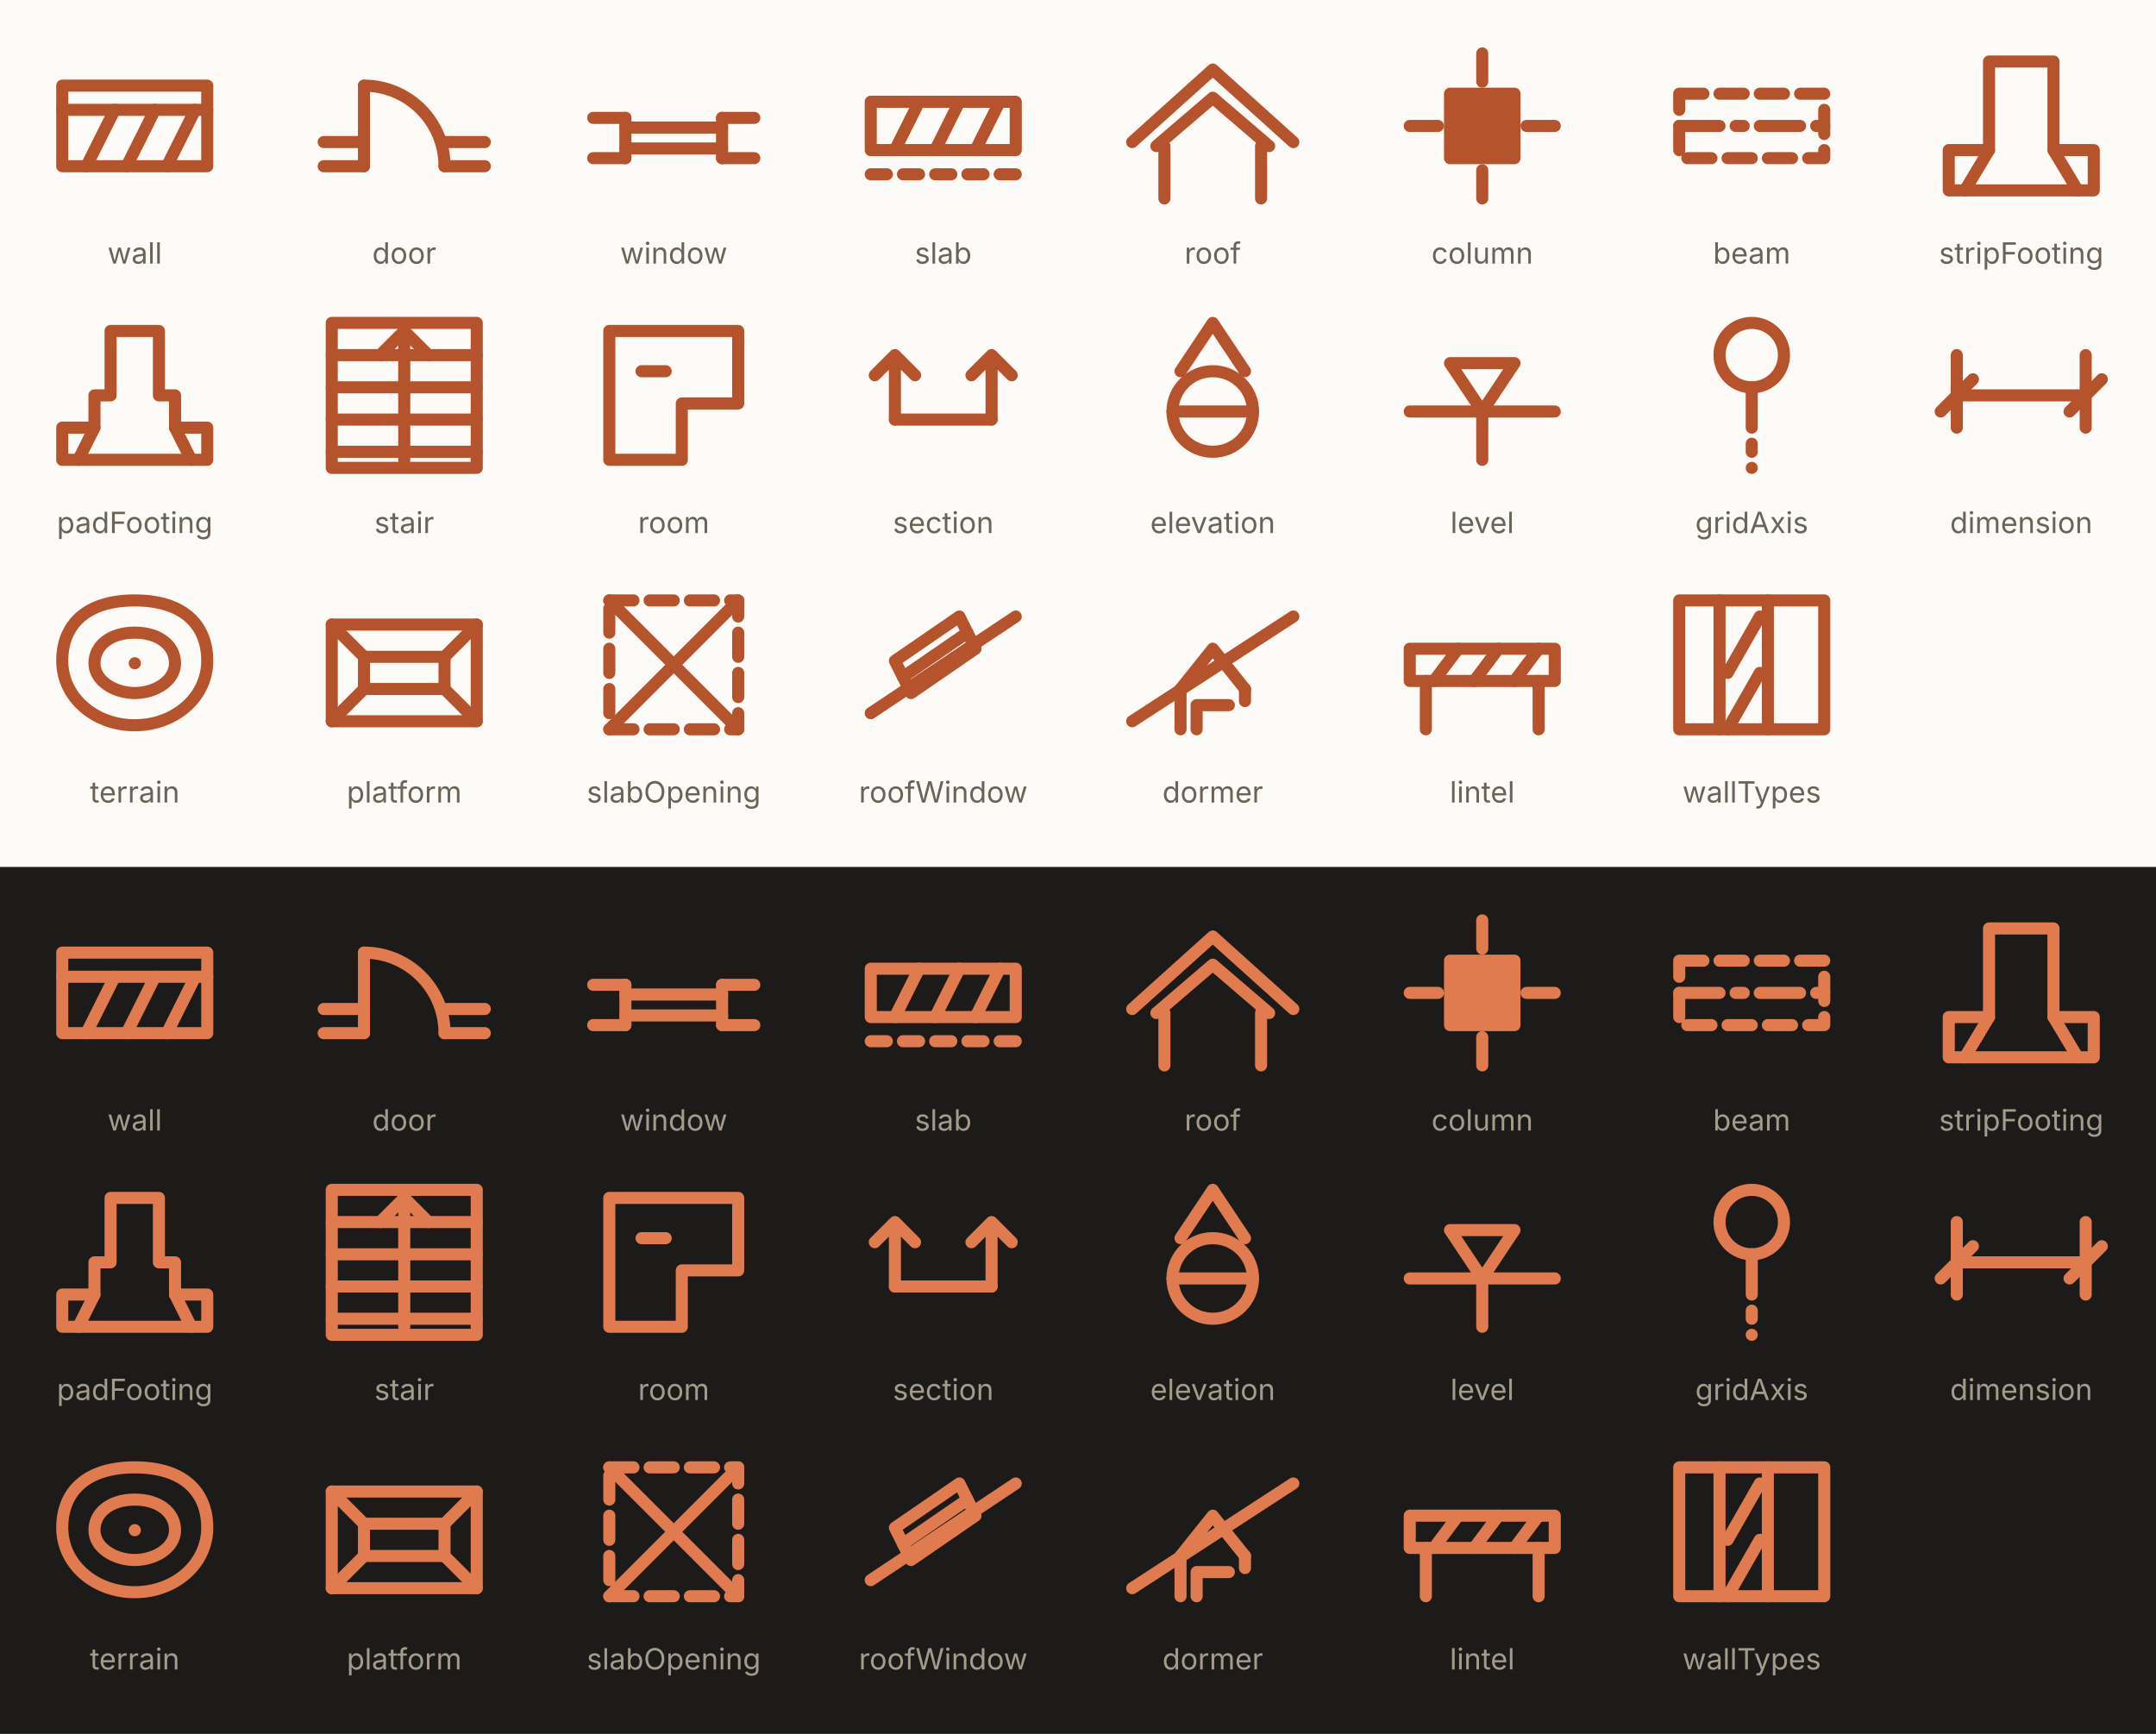
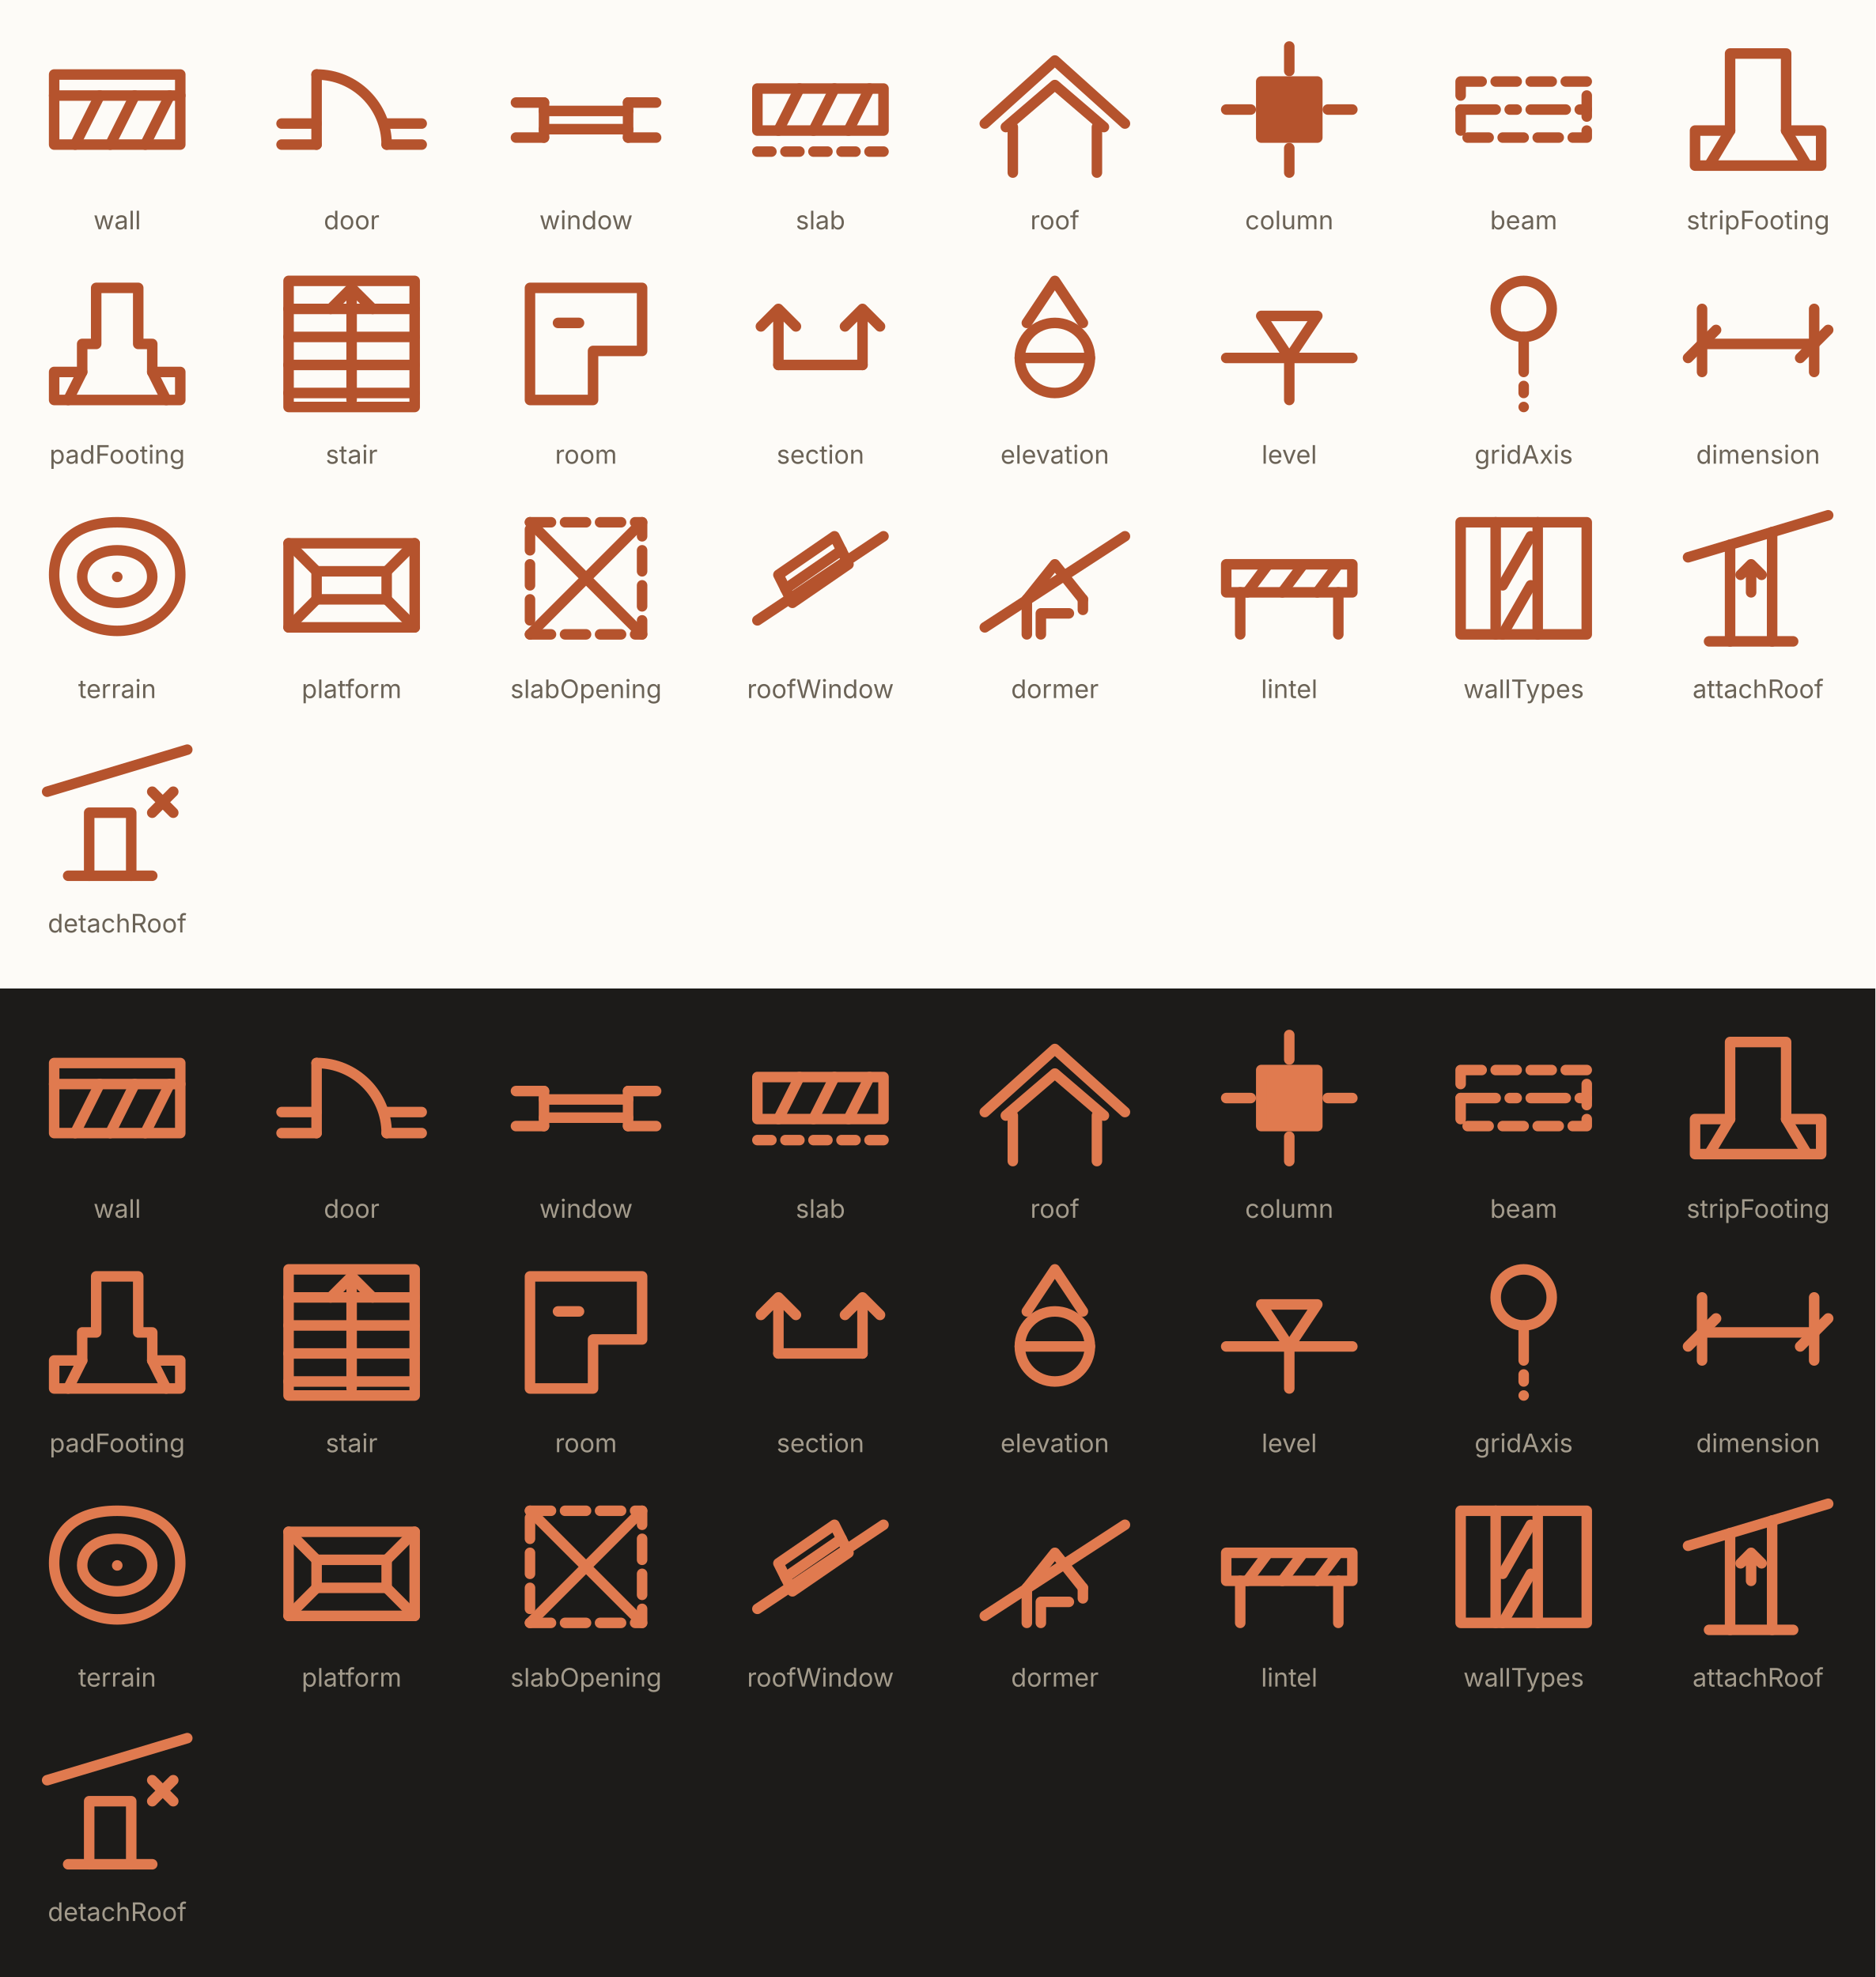
- <svg xmlns="http://www.w3.org/2000/svg" width="736" height="592" font-family="Inter, system-ui, sans-serif" font-size="10">
-   <rect x="0" y="0" width="736" height="296" fill="#fdfbf7" />
+ <svg xmlns="http://www.w3.org/2000/svg" width="736" height="776" font-family="Inter, system-ui, sans-serif" font-size="10">
+   <rect x="0" y="0" width="736" height="388" fill="#fdfbf7" />
  <g transform="translate(13 10) scale(2.75)" fill="none" color="#b5532d" stroke="#b5532d" stroke-width="1.5" stroke-linecap="round" stroke-linejoin="round">
    <rect x="3" y="7" width="18" height="10" />
    <path d="M3 10h18" />
    <path d="M6 17l3.5-7M11 17l3.5-7M16 17l3.5-7" />
  </g>
  <text x="46" y="90" text-anchor="middle" fill="#6b6357">wall</text>
  <g transform="translate(105 10) scale(2.75)" fill="none" color="#b5532d" stroke="#b5532d" stroke-width="1.5" stroke-linecap="round" stroke-linejoin="round">
    <path d="M2 14h5M2 17h5M17 14h5M17 17h5" />
    <path d="M7 17V7" />
    <path d="M7 7a10 10 0 0 1 10 10" />
  </g>
  <text x="138" y="90" text-anchor="middle" fill="#6b6357">door</text>
  <g transform="translate(197 10) scale(2.75)" fill="none" color="#b5532d" stroke="#b5532d" stroke-width="1.5" stroke-linecap="round" stroke-linejoin="round">
    <path d="M2 11h4M2 16h4M18 11h4M18 16h4" />
    <path d="M6 11v5M18 11v5" />
    <path d="M6 12.2h12M6 14.8h12" />
  </g>
  <text x="230" y="90" text-anchor="middle" fill="#6b6357">window</text>
  <g transform="translate(289 10) scale(2.75)" fill="none" color="#b5532d" stroke="#b5532d" stroke-width="1.5" stroke-linecap="round" stroke-linejoin="round">
    <rect x="3" y="9" width="18" height="6" />
    <path d="M6 15l3-6M11 15l3-6M16 15l3-6" />
    <path d="M3 18h18" stroke-dasharray="2 2" />
  </g>
  <text x="322" y="90" text-anchor="middle" fill="#6b6357">slab</text>
  <g transform="translate(381 10) scale(2.75)" fill="none" color="#b5532d" stroke="#b5532d" stroke-width="1.5" stroke-linecap="round" stroke-linejoin="round">
    <path d="M2 14L12 5l10 9" />
    <path d="M5 14.5L12 8.5l7 6" />
    <path d="M6 14.5V21M18 14.5V21" />
  </g>
  <text x="414" y="90" text-anchor="middle" fill="#6b6357">roof</text>
  <g transform="translate(473 10) scale(2.75)" fill="none" color="#b5532d" stroke="#b5532d" stroke-width="1.5" stroke-linecap="round" stroke-linejoin="round">
    <rect x="8" y="8" width="8" height="8" fill="currentColor" />
    <path d="M12 3v3.5M12 17.5V21M3 12h3.5M17.5 12H21" />
  </g>
  <text x="506" y="90" text-anchor="middle" fill="#6b6357">column</text>
  <g transform="translate(565 10) scale(2.75)" fill="none" color="#b5532d" stroke="#b5532d" stroke-width="1.5" stroke-linecap="round" stroke-linejoin="round">
    <rect x="3" y="8" width="18" height="8" stroke-dasharray="3 2" />
    <path d="M3 12h18" stroke-dasharray="5 2 1 2" />
  </g>
  <text x="598" y="90" text-anchor="middle" fill="#6b6357">beam</text>
  <g transform="translate(657 10) scale(2.75)" fill="none" color="#b5532d" stroke="#b5532d" stroke-width="1.5" stroke-linecap="round" stroke-linejoin="round">
    <path d="M3 20h18v-5h-5V4h-8v11H3z" />
    <path d="M5 20l3-5M19 20l-3-5" />
  </g>
  <text x="690" y="90" text-anchor="middle" fill="#6b6357">stripFooting</text>
  <g transform="translate(13 102) scale(2.75)" fill="none" color="#b5532d" stroke="#b5532d" stroke-width="1.5" stroke-linecap="round" stroke-linejoin="round">
    <path d="M3 20h18v-4h-4v-4h-2V4h-6v8H7v4H3z" />
    <path d="M5 20l2-4M19 20l-2-4" />
  </g>
  <text x="46" y="182" text-anchor="middle" fill="#6b6357">padFooting</text>
  <g transform="translate(105 102) scale(2.75)" fill="none" color="#b5532d" stroke="#b5532d" stroke-width="1.5" stroke-linecap="round" stroke-linejoin="round">
    <rect x="3" y="3" width="18" height="18" />
    <path d="M3 7h18M3 11h18M3 15h18M3 19h18" />
    <path d="M12 20V4" />
    <path d="M9 7l3-3 3 3" />
  </g>
  <text x="138" y="182" text-anchor="middle" fill="#6b6357">stair</text>
  <g transform="translate(197 102) scale(2.75)" fill="none" color="#b5532d" stroke="#b5532d" stroke-width="1.5" stroke-linecap="round" stroke-linejoin="round">
    <path d="M4 4h16v9h-7v7H4z" />
    <path d="M8 9h3" />
  </g>
  <text x="230" y="182" text-anchor="middle" fill="#6b6357">room</text>
  <g transform="translate(289 102) scale(2.75)" fill="none" color="#b5532d" stroke="#b5532d" stroke-width="1.5" stroke-linecap="round" stroke-linejoin="round">
    <path d="M6 15h12" />
    <path d="M6 15V7M3.5 9.5L6 7l2.5 2.5" />
    <path d="M18 15V7M15.5 9.5L18 7l2.5 2.5" />
  </g>
  <text x="322" y="182" text-anchor="middle" fill="#6b6357">section</text>
  <g transform="translate(381 102) scale(2.75)" fill="none" color="#b5532d" stroke="#b5532d" stroke-width="1.5" stroke-linecap="round" stroke-linejoin="round">
    <circle cx="12" cy="14" r="5" />
    <path d="M7 14h10" />
    <path d="M8 9l4-6 4 6" />
  </g>
  <text x="414" y="182" text-anchor="middle" fill="#6b6357">elevation</text>
  <g transform="translate(473 102) scale(2.75)" fill="none" color="#b5532d" stroke="#b5532d" stroke-width="1.5" stroke-linecap="round" stroke-linejoin="round">
    <path d="M3 14h18" />
    <path d="M8 8h8l-4 6z" />
    <path d="M12 14v6" />
  </g>
  <text x="506" y="182" text-anchor="middle" fill="#6b6357">level</text>
  <g transform="translate(565 102) scale(2.75)" fill="none" color="#b5532d" stroke="#b5532d" stroke-width="1.5" stroke-linecap="round" stroke-linejoin="round">
    <circle cx="12" cy="7" r="4" />
    <path d="M12 11v10" stroke-dasharray="5 2 1 2" />
  </g>
  <text x="598" y="182" text-anchor="middle" fill="#6b6357">gridAxis</text>
  <g transform="translate(657 102) scale(2.75)" fill="none" color="#b5532d" stroke="#b5532d" stroke-width="1.5" stroke-linecap="round" stroke-linejoin="round">
    <path d="M4 12h16" />
    <path d="M4 7v9M20 7v9" />
    <path d="M2 14l4-4M18 14l4-4" />
  </g>
  <text x="690" y="182" text-anchor="middle" fill="#6b6357">dimension</text>
  <g transform="translate(13 194) scale(2.75)" fill="none" color="#b5532d" stroke="#b5532d" stroke-width="1.5" stroke-linecap="round" stroke-linejoin="round">
    <path d="M12 4c6 0 9 3 9 7.5S17 19.5 12 19.5 3 16 3 11.5 6 4 12 4z" />
    <path d="M12 8c3 0 5 1.6 5 3.8S14.5 15.5 12 15.5 7 14 7 11.8 9 8 12 8z" />
    <path d="M12 11.8h0.01" />
  </g>
  <text x="46" y="274" text-anchor="middle" fill="#6b6357">terrain</text>
  <g transform="translate(105 194) scale(2.75)" fill="none" color="#b5532d" stroke="#b5532d" stroke-width="1.5" stroke-linecap="round" stroke-linejoin="round">
    <path d="M3 7h18v12H3z" />
    <path d="M7 11h10v4H7z" />
    <path d="M3 7l4 4M21 7l-4 4M3 19l4-4M21 19l-4-4" />
  </g>
  <text x="138" y="274" text-anchor="middle" fill="#6b6357">platform</text>
  <g transform="translate(197 194) scale(2.75)" fill="none" color="#b5532d" stroke="#b5532d" stroke-width="1.5" stroke-linecap="round" stroke-linejoin="round">
    <rect x="4" y="4" width="16" height="16" stroke-dasharray="3 2" />
    <path d="M4 4l16 16M20 4L4 20" />
  </g>
  <text x="230" y="274" text-anchor="middle" fill="#6b6357">slabOpening</text>
  <g transform="translate(289 194) scale(2.75)" fill="none" color="#b5532d" stroke="#b5532d" stroke-width="1.5" stroke-linecap="round" stroke-linejoin="round">
    <path d="M3 18L21 6" />
    <path d="M8 15.5l-2-4 8-5.5 2 4z" />
    <path d="M7 13.5l8-5.5" />
  </g>
  <text x="322" y="274" text-anchor="middle" fill="#6b6357">roofWindow</text>
  <g transform="translate(381 194) scale(2.75)" fill="none" color="#b5532d" stroke="#b5532d" stroke-width="1.5" stroke-linecap="round" stroke-linejoin="round">
    <path d="M2 19L22 6" />
    <path d="M8 15l4-5 4 5" />
    <path d="M8 15v5M16 15v1.5" />
    <path d="M10 20v-3h4" />
  </g>
  <text x="414" y="274" text-anchor="middle" fill="#6b6357">dormer</text>
  <g transform="translate(473 194) scale(2.75)" fill="none" color="#b5532d" stroke="#b5532d" stroke-width="1.5" stroke-linecap="round" stroke-linejoin="round">
    <path d="M3 10h18v4H3z" />
    <path d="M6 14l3-4M11 14l3-4M16 14l3-4" />
    <path d="M5 14v6M19 14v6" />
  </g>
  <text x="506" y="274" text-anchor="middle" fill="#6b6357">lintel</text>
  <g transform="translate(565 194) scale(2.75)" fill="none" color="#b5532d" stroke="#b5532d" stroke-width="1.5" stroke-linecap="round" stroke-linejoin="round">
    <rect x="3" y="4" width="18" height="16" />
    <path d="M8 4v16M14 4v16" />
    <path d="M9 20l4-7M9 13l4-7" />
  </g>
  <text x="598" y="274" text-anchor="middle" fill="#6b6357">wallTypes</text>
-   <rect x="0" y="296" width="736" height="296" fill="#1c1b19" />
-   <g transform="translate(13 306) scale(2.75)" fill="none" color="#e07a4f" stroke="#e07a4f" stroke-width="1.5" stroke-linecap="round" stroke-linejoin="round">
+   <g transform="translate(657 194) scale(2.75)" fill="none" color="#b5532d" stroke="#b5532d" stroke-width="1.5" stroke-linecap="round" stroke-linejoin="round">
+     <path d="M2 9L22 3" />
+     <path d="M8 21V7.2M14 21V5.4" />
+     <path d="M5 21h12" />
+     <path d="M11 14v-4M9.5 11.5L11 10l1.5 1.5" />
+   </g>
+   <text x="690" y="274" text-anchor="middle" fill="#6b6357">attachRoof</text>
+   <g transform="translate(13 286) scale(2.75)" fill="none" color="#b5532d" stroke="#b5532d" stroke-width="1.5" stroke-linecap="round" stroke-linejoin="round">
+     <path d="M2 9L22 3" />
+     <path d="M8 21V12M14 21V12M8 12h6" />
+     <path d="M5 21h12" />
+     <path d="M17 9l3 3M20 9l-3 3" />
+   </g>
+   <text x="46" y="366" text-anchor="middle" fill="#6b6357">detachRoof</text>
+   <rect x="0" y="388" width="736" height="388" fill="#1c1b19" />
+   <g transform="translate(13 398) scale(2.75)" fill="none" color="#e07a4f" stroke="#e07a4f" stroke-width="1.5" stroke-linecap="round" stroke-linejoin="round">
    <rect x="3" y="7" width="18" height="10" />
    <path d="M3 10h18" />
    <path d="M6 17l3.5-7M11 17l3.5-7M16 17l3.5-7" />
  </g>
-   <text x="46" y="386" text-anchor="middle" fill="#a39b8c">wall</text>
-   <g transform="translate(105 306) scale(2.75)" fill="none" color="#e07a4f" stroke="#e07a4f" stroke-width="1.5" stroke-linecap="round" stroke-linejoin="round">
+   <text x="46" y="478" text-anchor="middle" fill="#a39b8c">wall</text>
+   <g transform="translate(105 398) scale(2.75)" fill="none" color="#e07a4f" stroke="#e07a4f" stroke-width="1.5" stroke-linecap="round" stroke-linejoin="round">
    <path d="M2 14h5M2 17h5M17 14h5M17 17h5" />
    <path d="M7 17V7" />
    <path d="M7 7a10 10 0 0 1 10 10" />
  </g>
-   <text x="138" y="386" text-anchor="middle" fill="#a39b8c">door</text>
-   <g transform="translate(197 306) scale(2.75)" fill="none" color="#e07a4f" stroke="#e07a4f" stroke-width="1.5" stroke-linecap="round" stroke-linejoin="round">
+   <text x="138" y="478" text-anchor="middle" fill="#a39b8c">door</text>
+   <g transform="translate(197 398) scale(2.75)" fill="none" color="#e07a4f" stroke="#e07a4f" stroke-width="1.5" stroke-linecap="round" stroke-linejoin="round">
    <path d="M2 11h4M2 16h4M18 11h4M18 16h4" />
    <path d="M6 11v5M18 11v5" />
    <path d="M6 12.2h12M6 14.8h12" />
  </g>
-   <text x="230" y="386" text-anchor="middle" fill="#a39b8c">window</text>
-   <g transform="translate(289 306) scale(2.75)" fill="none" color="#e07a4f" stroke="#e07a4f" stroke-width="1.5" stroke-linecap="round" stroke-linejoin="round">
+   <text x="230" y="478" text-anchor="middle" fill="#a39b8c">window</text>
+   <g transform="translate(289 398) scale(2.75)" fill="none" color="#e07a4f" stroke="#e07a4f" stroke-width="1.5" stroke-linecap="round" stroke-linejoin="round">
    <rect x="3" y="9" width="18" height="6" />
    <path d="M6 15l3-6M11 15l3-6M16 15l3-6" />
    <path d="M3 18h18" stroke-dasharray="2 2" />
  </g>
-   <text x="322" y="386" text-anchor="middle" fill="#a39b8c">slab</text>
-   <g transform="translate(381 306) scale(2.75)" fill="none" color="#e07a4f" stroke="#e07a4f" stroke-width="1.5" stroke-linecap="round" stroke-linejoin="round">
+   <text x="322" y="478" text-anchor="middle" fill="#a39b8c">slab</text>
+   <g transform="translate(381 398) scale(2.75)" fill="none" color="#e07a4f" stroke="#e07a4f" stroke-width="1.5" stroke-linecap="round" stroke-linejoin="round">
    <path d="M2 14L12 5l10 9" />
    <path d="M5 14.5L12 8.5l7 6" />
    <path d="M6 14.5V21M18 14.5V21" />
  </g>
-   <text x="414" y="386" text-anchor="middle" fill="#a39b8c">roof</text>
-   <g transform="translate(473 306) scale(2.75)" fill="none" color="#e07a4f" stroke="#e07a4f" stroke-width="1.5" stroke-linecap="round" stroke-linejoin="round">
+   <text x="414" y="478" text-anchor="middle" fill="#a39b8c">roof</text>
+   <g transform="translate(473 398) scale(2.75)" fill="none" color="#e07a4f" stroke="#e07a4f" stroke-width="1.5" stroke-linecap="round" stroke-linejoin="round">
    <rect x="8" y="8" width="8" height="8" fill="currentColor" />
    <path d="M12 3v3.5M12 17.5V21M3 12h3.5M17.5 12H21" />
  </g>
-   <text x="506" y="386" text-anchor="middle" fill="#a39b8c">column</text>
-   <g transform="translate(565 306) scale(2.75)" fill="none" color="#e07a4f" stroke="#e07a4f" stroke-width="1.5" stroke-linecap="round" stroke-linejoin="round">
+   <text x="506" y="478" text-anchor="middle" fill="#a39b8c">column</text>
+   <g transform="translate(565 398) scale(2.75)" fill="none" color="#e07a4f" stroke="#e07a4f" stroke-width="1.5" stroke-linecap="round" stroke-linejoin="round">
    <rect x="3" y="8" width="18" height="8" stroke-dasharray="3 2" />
    <path d="M3 12h18" stroke-dasharray="5 2 1 2" />
  </g>
-   <text x="598" y="386" text-anchor="middle" fill="#a39b8c">beam</text>
-   <g transform="translate(657 306) scale(2.75)" fill="none" color="#e07a4f" stroke="#e07a4f" stroke-width="1.5" stroke-linecap="round" stroke-linejoin="round">
+   <text x="598" y="478" text-anchor="middle" fill="#a39b8c">beam</text>
+   <g transform="translate(657 398) scale(2.75)" fill="none" color="#e07a4f" stroke="#e07a4f" stroke-width="1.5" stroke-linecap="round" stroke-linejoin="round">
    <path d="M3 20h18v-5h-5V4h-8v11H3z" />
    <path d="M5 20l3-5M19 20l-3-5" />
  </g>
-   <text x="690" y="386" text-anchor="middle" fill="#a39b8c">stripFooting</text>
-   <g transform="translate(13 398) scale(2.75)" fill="none" color="#e07a4f" stroke="#e07a4f" stroke-width="1.5" stroke-linecap="round" stroke-linejoin="round">
+   <text x="690" y="478" text-anchor="middle" fill="#a39b8c">stripFooting</text>
+   <g transform="translate(13 490) scale(2.75)" fill="none" color="#e07a4f" stroke="#e07a4f" stroke-width="1.5" stroke-linecap="round" stroke-linejoin="round">
    <path d="M3 20h18v-4h-4v-4h-2V4h-6v8H7v4H3z" />
    <path d="M5 20l2-4M19 20l-2-4" />
  </g>
-   <text x="46" y="478" text-anchor="middle" fill="#a39b8c">padFooting</text>
-   <g transform="translate(105 398) scale(2.75)" fill="none" color="#e07a4f" stroke="#e07a4f" stroke-width="1.5" stroke-linecap="round" stroke-linejoin="round">
+   <text x="46" y="570" text-anchor="middle" fill="#a39b8c">padFooting</text>
+   <g transform="translate(105 490) scale(2.75)" fill="none" color="#e07a4f" stroke="#e07a4f" stroke-width="1.5" stroke-linecap="round" stroke-linejoin="round">
    <rect x="3" y="3" width="18" height="18" />
    <path d="M3 7h18M3 11h18M3 15h18M3 19h18" />
    <path d="M12 20V4" />
    <path d="M9 7l3-3 3 3" />
  </g>
-   <text x="138" y="478" text-anchor="middle" fill="#a39b8c">stair</text>
-   <g transform="translate(197 398) scale(2.75)" fill="none" color="#e07a4f" stroke="#e07a4f" stroke-width="1.5" stroke-linecap="round" stroke-linejoin="round">
+   <text x="138" y="570" text-anchor="middle" fill="#a39b8c">stair</text>
+   <g transform="translate(197 490) scale(2.75)" fill="none" color="#e07a4f" stroke="#e07a4f" stroke-width="1.5" stroke-linecap="round" stroke-linejoin="round">
    <path d="M4 4h16v9h-7v7H4z" />
    <path d="M8 9h3" />
  </g>
-   <text x="230" y="478" text-anchor="middle" fill="#a39b8c">room</text>
-   <g transform="translate(289 398) scale(2.75)" fill="none" color="#e07a4f" stroke="#e07a4f" stroke-width="1.5" stroke-linecap="round" stroke-linejoin="round">
+   <text x="230" y="570" text-anchor="middle" fill="#a39b8c">room</text>
+   <g transform="translate(289 490) scale(2.75)" fill="none" color="#e07a4f" stroke="#e07a4f" stroke-width="1.5" stroke-linecap="round" stroke-linejoin="round">
    <path d="M6 15h12" />
    <path d="M6 15V7M3.5 9.5L6 7l2.5 2.5" />
    <path d="M18 15V7M15.5 9.5L18 7l2.5 2.5" />
  </g>
-   <text x="322" y="478" text-anchor="middle" fill="#a39b8c">section</text>
-   <g transform="translate(381 398) scale(2.75)" fill="none" color="#e07a4f" stroke="#e07a4f" stroke-width="1.5" stroke-linecap="round" stroke-linejoin="round">
+   <text x="322" y="570" text-anchor="middle" fill="#a39b8c">section</text>
+   <g transform="translate(381 490) scale(2.75)" fill="none" color="#e07a4f" stroke="#e07a4f" stroke-width="1.5" stroke-linecap="round" stroke-linejoin="round">
    <circle cx="12" cy="14" r="5" />
    <path d="M7 14h10" />
    <path d="M8 9l4-6 4 6" />
  </g>
-   <text x="414" y="478" text-anchor="middle" fill="#a39b8c">elevation</text>
-   <g transform="translate(473 398) scale(2.75)" fill="none" color="#e07a4f" stroke="#e07a4f" stroke-width="1.5" stroke-linecap="round" stroke-linejoin="round">
+   <text x="414" y="570" text-anchor="middle" fill="#a39b8c">elevation</text>
+   <g transform="translate(473 490) scale(2.75)" fill="none" color="#e07a4f" stroke="#e07a4f" stroke-width="1.5" stroke-linecap="round" stroke-linejoin="round">
    <path d="M3 14h18" />
    <path d="M8 8h8l-4 6z" />
    <path d="M12 14v6" />
  </g>
-   <text x="506" y="478" text-anchor="middle" fill="#a39b8c">level</text>
-   <g transform="translate(565 398) scale(2.75)" fill="none" color="#e07a4f" stroke="#e07a4f" stroke-width="1.5" stroke-linecap="round" stroke-linejoin="round">
+   <text x="506" y="570" text-anchor="middle" fill="#a39b8c">level</text>
+   <g transform="translate(565 490) scale(2.75)" fill="none" color="#e07a4f" stroke="#e07a4f" stroke-width="1.5" stroke-linecap="round" stroke-linejoin="round">
    <circle cx="12" cy="7" r="4" />
    <path d="M12 11v10" stroke-dasharray="5 2 1 2" />
  </g>
-   <text x="598" y="478" text-anchor="middle" fill="#a39b8c">gridAxis</text>
-   <g transform="translate(657 398) scale(2.75)" fill="none" color="#e07a4f" stroke="#e07a4f" stroke-width="1.5" stroke-linecap="round" stroke-linejoin="round">
+   <text x="598" y="570" text-anchor="middle" fill="#a39b8c">gridAxis</text>
+   <g transform="translate(657 490) scale(2.75)" fill="none" color="#e07a4f" stroke="#e07a4f" stroke-width="1.5" stroke-linecap="round" stroke-linejoin="round">
    <path d="M4 12h16" />
    <path d="M4 7v9M20 7v9" />
    <path d="M2 14l4-4M18 14l4-4" />
  </g>
-   <text x="690" y="478" text-anchor="middle" fill="#a39b8c">dimension</text>
-   <g transform="translate(13 490) scale(2.75)" fill="none" color="#e07a4f" stroke="#e07a4f" stroke-width="1.5" stroke-linecap="round" stroke-linejoin="round">
+   <text x="690" y="570" text-anchor="middle" fill="#a39b8c">dimension</text>
+   <g transform="translate(13 582) scale(2.75)" fill="none" color="#e07a4f" stroke="#e07a4f" stroke-width="1.5" stroke-linecap="round" stroke-linejoin="round">
    <path d="M12 4c6 0 9 3 9 7.5S17 19.5 12 19.5 3 16 3 11.5 6 4 12 4z" />
    <path d="M12 8c3 0 5 1.6 5 3.8S14.5 15.5 12 15.5 7 14 7 11.8 9 8 12 8z" />
    <path d="M12 11.8h0.01" />
  </g>
-   <text x="46" y="570" text-anchor="middle" fill="#a39b8c">terrain</text>
-   <g transform="translate(105 490) scale(2.75)" fill="none" color="#e07a4f" stroke="#e07a4f" stroke-width="1.5" stroke-linecap="round" stroke-linejoin="round">
+   <text x="46" y="662" text-anchor="middle" fill="#a39b8c">terrain</text>
+   <g transform="translate(105 582) scale(2.75)" fill="none" color="#e07a4f" stroke="#e07a4f" stroke-width="1.5" stroke-linecap="round" stroke-linejoin="round">
    <path d="M3 7h18v12H3z" />
    <path d="M7 11h10v4H7z" />
    <path d="M3 7l4 4M21 7l-4 4M3 19l4-4M21 19l-4-4" />
  </g>
-   <text x="138" y="570" text-anchor="middle" fill="#a39b8c">platform</text>
-   <g transform="translate(197 490) scale(2.75)" fill="none" color="#e07a4f" stroke="#e07a4f" stroke-width="1.5" stroke-linecap="round" stroke-linejoin="round">
+   <text x="138" y="662" text-anchor="middle" fill="#a39b8c">platform</text>
+   <g transform="translate(197 582) scale(2.75)" fill="none" color="#e07a4f" stroke="#e07a4f" stroke-width="1.5" stroke-linecap="round" stroke-linejoin="round">
    <rect x="4" y="4" width="16" height="16" stroke-dasharray="3 2" />
    <path d="M4 4l16 16M20 4L4 20" />
  </g>
-   <text x="230" y="570" text-anchor="middle" fill="#a39b8c">slabOpening</text>
-   <g transform="translate(289 490) scale(2.75)" fill="none" color="#e07a4f" stroke="#e07a4f" stroke-width="1.5" stroke-linecap="round" stroke-linejoin="round">
+   <text x="230" y="662" text-anchor="middle" fill="#a39b8c">slabOpening</text>
+   <g transform="translate(289 582) scale(2.75)" fill="none" color="#e07a4f" stroke="#e07a4f" stroke-width="1.5" stroke-linecap="round" stroke-linejoin="round">
    <path d="M3 18L21 6" />
    <path d="M8 15.5l-2-4 8-5.5 2 4z" />
    <path d="M7 13.5l8-5.5" />
  </g>
-   <text x="322" y="570" text-anchor="middle" fill="#a39b8c">roofWindow</text>
-   <g transform="translate(381 490) scale(2.75)" fill="none" color="#e07a4f" stroke="#e07a4f" stroke-width="1.5" stroke-linecap="round" stroke-linejoin="round">
+   <text x="322" y="662" text-anchor="middle" fill="#a39b8c">roofWindow</text>
+   <g transform="translate(381 582) scale(2.75)" fill="none" color="#e07a4f" stroke="#e07a4f" stroke-width="1.5" stroke-linecap="round" stroke-linejoin="round">
    <path d="M2 19L22 6" />
    <path d="M8 15l4-5 4 5" />
    <path d="M8 15v5M16 15v1.5" />
    <path d="M10 20v-3h4" />
  </g>
-   <text x="414" y="570" text-anchor="middle" fill="#a39b8c">dormer</text>
-   <g transform="translate(473 490) scale(2.75)" fill="none" color="#e07a4f" stroke="#e07a4f" stroke-width="1.5" stroke-linecap="round" stroke-linejoin="round">
+   <text x="414" y="662" text-anchor="middle" fill="#a39b8c">dormer</text>
+   <g transform="translate(473 582) scale(2.75)" fill="none" color="#e07a4f" stroke="#e07a4f" stroke-width="1.5" stroke-linecap="round" stroke-linejoin="round">
    <path d="M3 10h18v4H3z" />
    <path d="M6 14l3-4M11 14l3-4M16 14l3-4" />
    <path d="M5 14v6M19 14v6" />
  </g>
-   <text x="506" y="570" text-anchor="middle" fill="#a39b8c">lintel</text>
-   <g transform="translate(565 490) scale(2.75)" fill="none" color="#e07a4f" stroke="#e07a4f" stroke-width="1.5" stroke-linecap="round" stroke-linejoin="round">
+   <text x="506" y="662" text-anchor="middle" fill="#a39b8c">lintel</text>
+   <g transform="translate(565 582) scale(2.75)" fill="none" color="#e07a4f" stroke="#e07a4f" stroke-width="1.5" stroke-linecap="round" stroke-linejoin="round">
    <rect x="3" y="4" width="18" height="16" />
    <path d="M8 4v16M14 4v16" />
    <path d="M9 20l4-7M9 13l4-7" />
  </g>
-   <text x="598" y="570" text-anchor="middle" fill="#a39b8c">wallTypes</text>
+   <text x="598" y="662" text-anchor="middle" fill="#a39b8c">wallTypes</text>
+   <g transform="translate(657 582) scale(2.75)" fill="none" color="#e07a4f" stroke="#e07a4f" stroke-width="1.5" stroke-linecap="round" stroke-linejoin="round">
+     <path d="M2 9L22 3" />
+     <path d="M8 21V7.2M14 21V5.4" />
+     <path d="M5 21h12" />
+     <path d="M11 14v-4M9.5 11.5L11 10l1.5 1.5" />
+   </g>
+   <text x="690" y="662" text-anchor="middle" fill="#a39b8c">attachRoof</text>
+   <g transform="translate(13 674) scale(2.75)" fill="none" color="#e07a4f" stroke="#e07a4f" stroke-width="1.5" stroke-linecap="round" stroke-linejoin="round">
+     <path d="M2 9L22 3" />
+     <path d="M8 21V12M14 21V12M8 12h6" />
+     <path d="M5 21h12" />
+     <path d="M17 9l3 3M20 9l-3 3" />
+   </g>
+   <text x="46" y="754" text-anchor="middle" fill="#a39b8c">detachRoof</text>
</svg>
